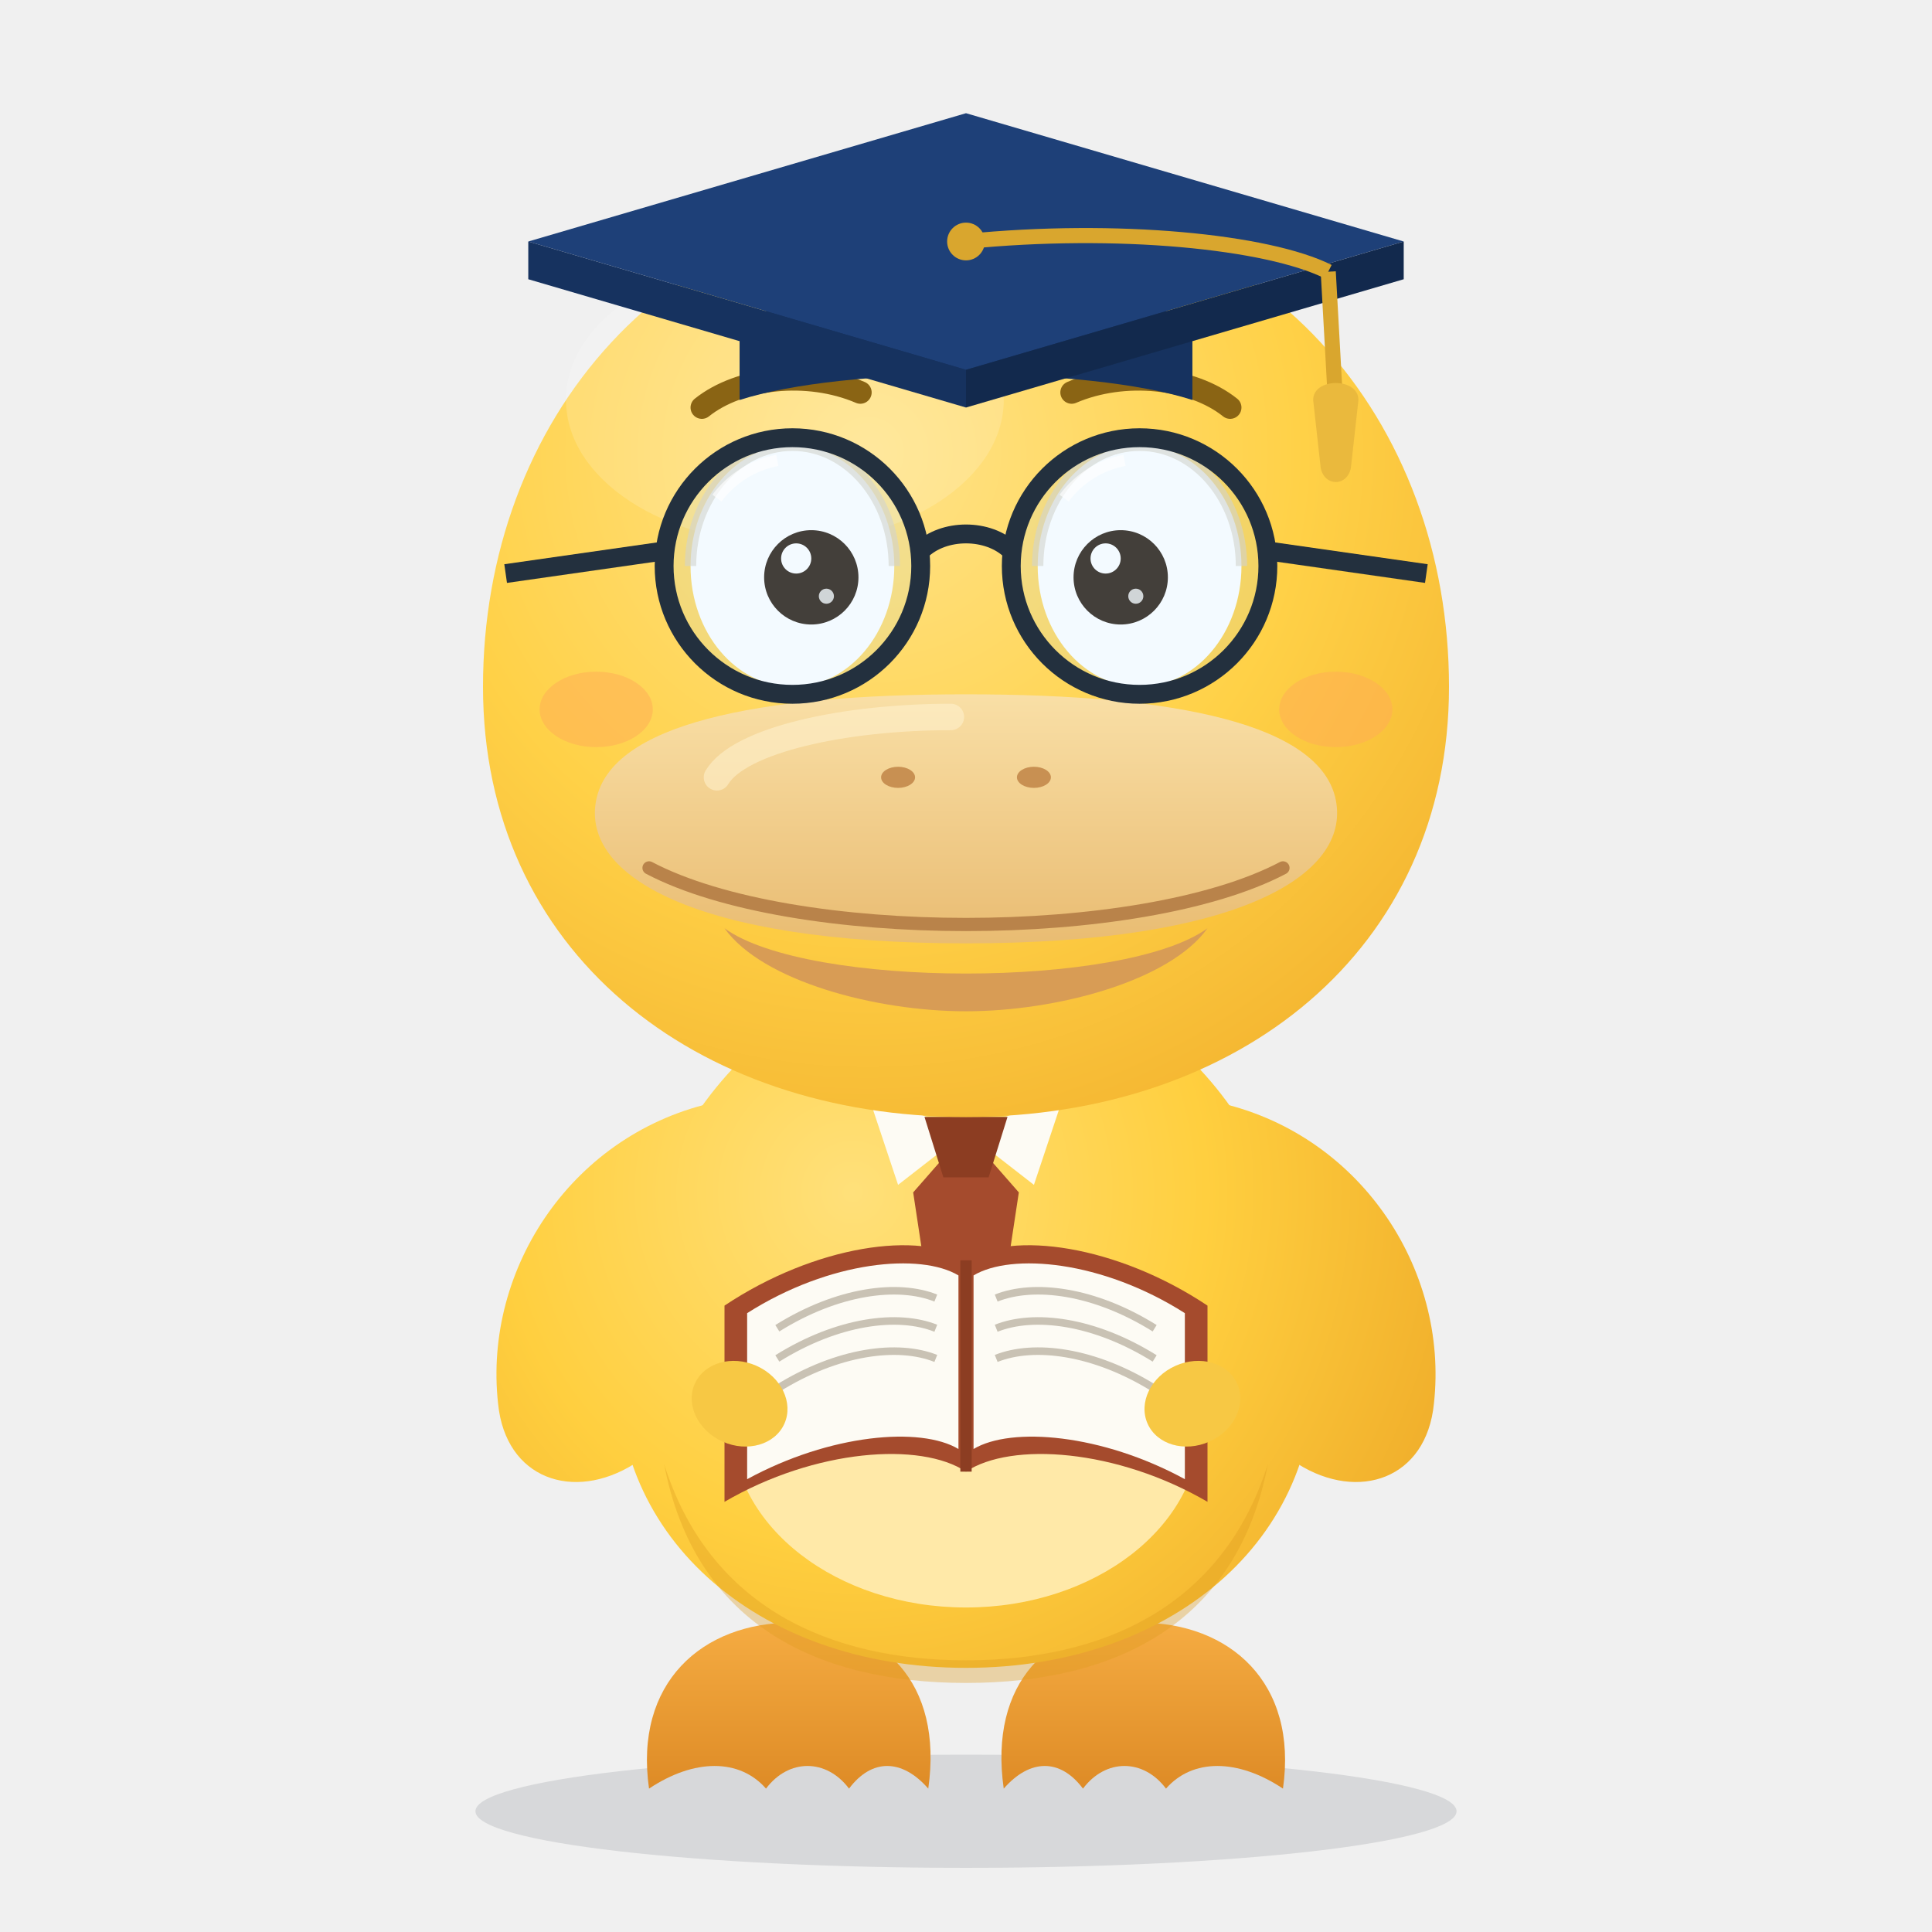
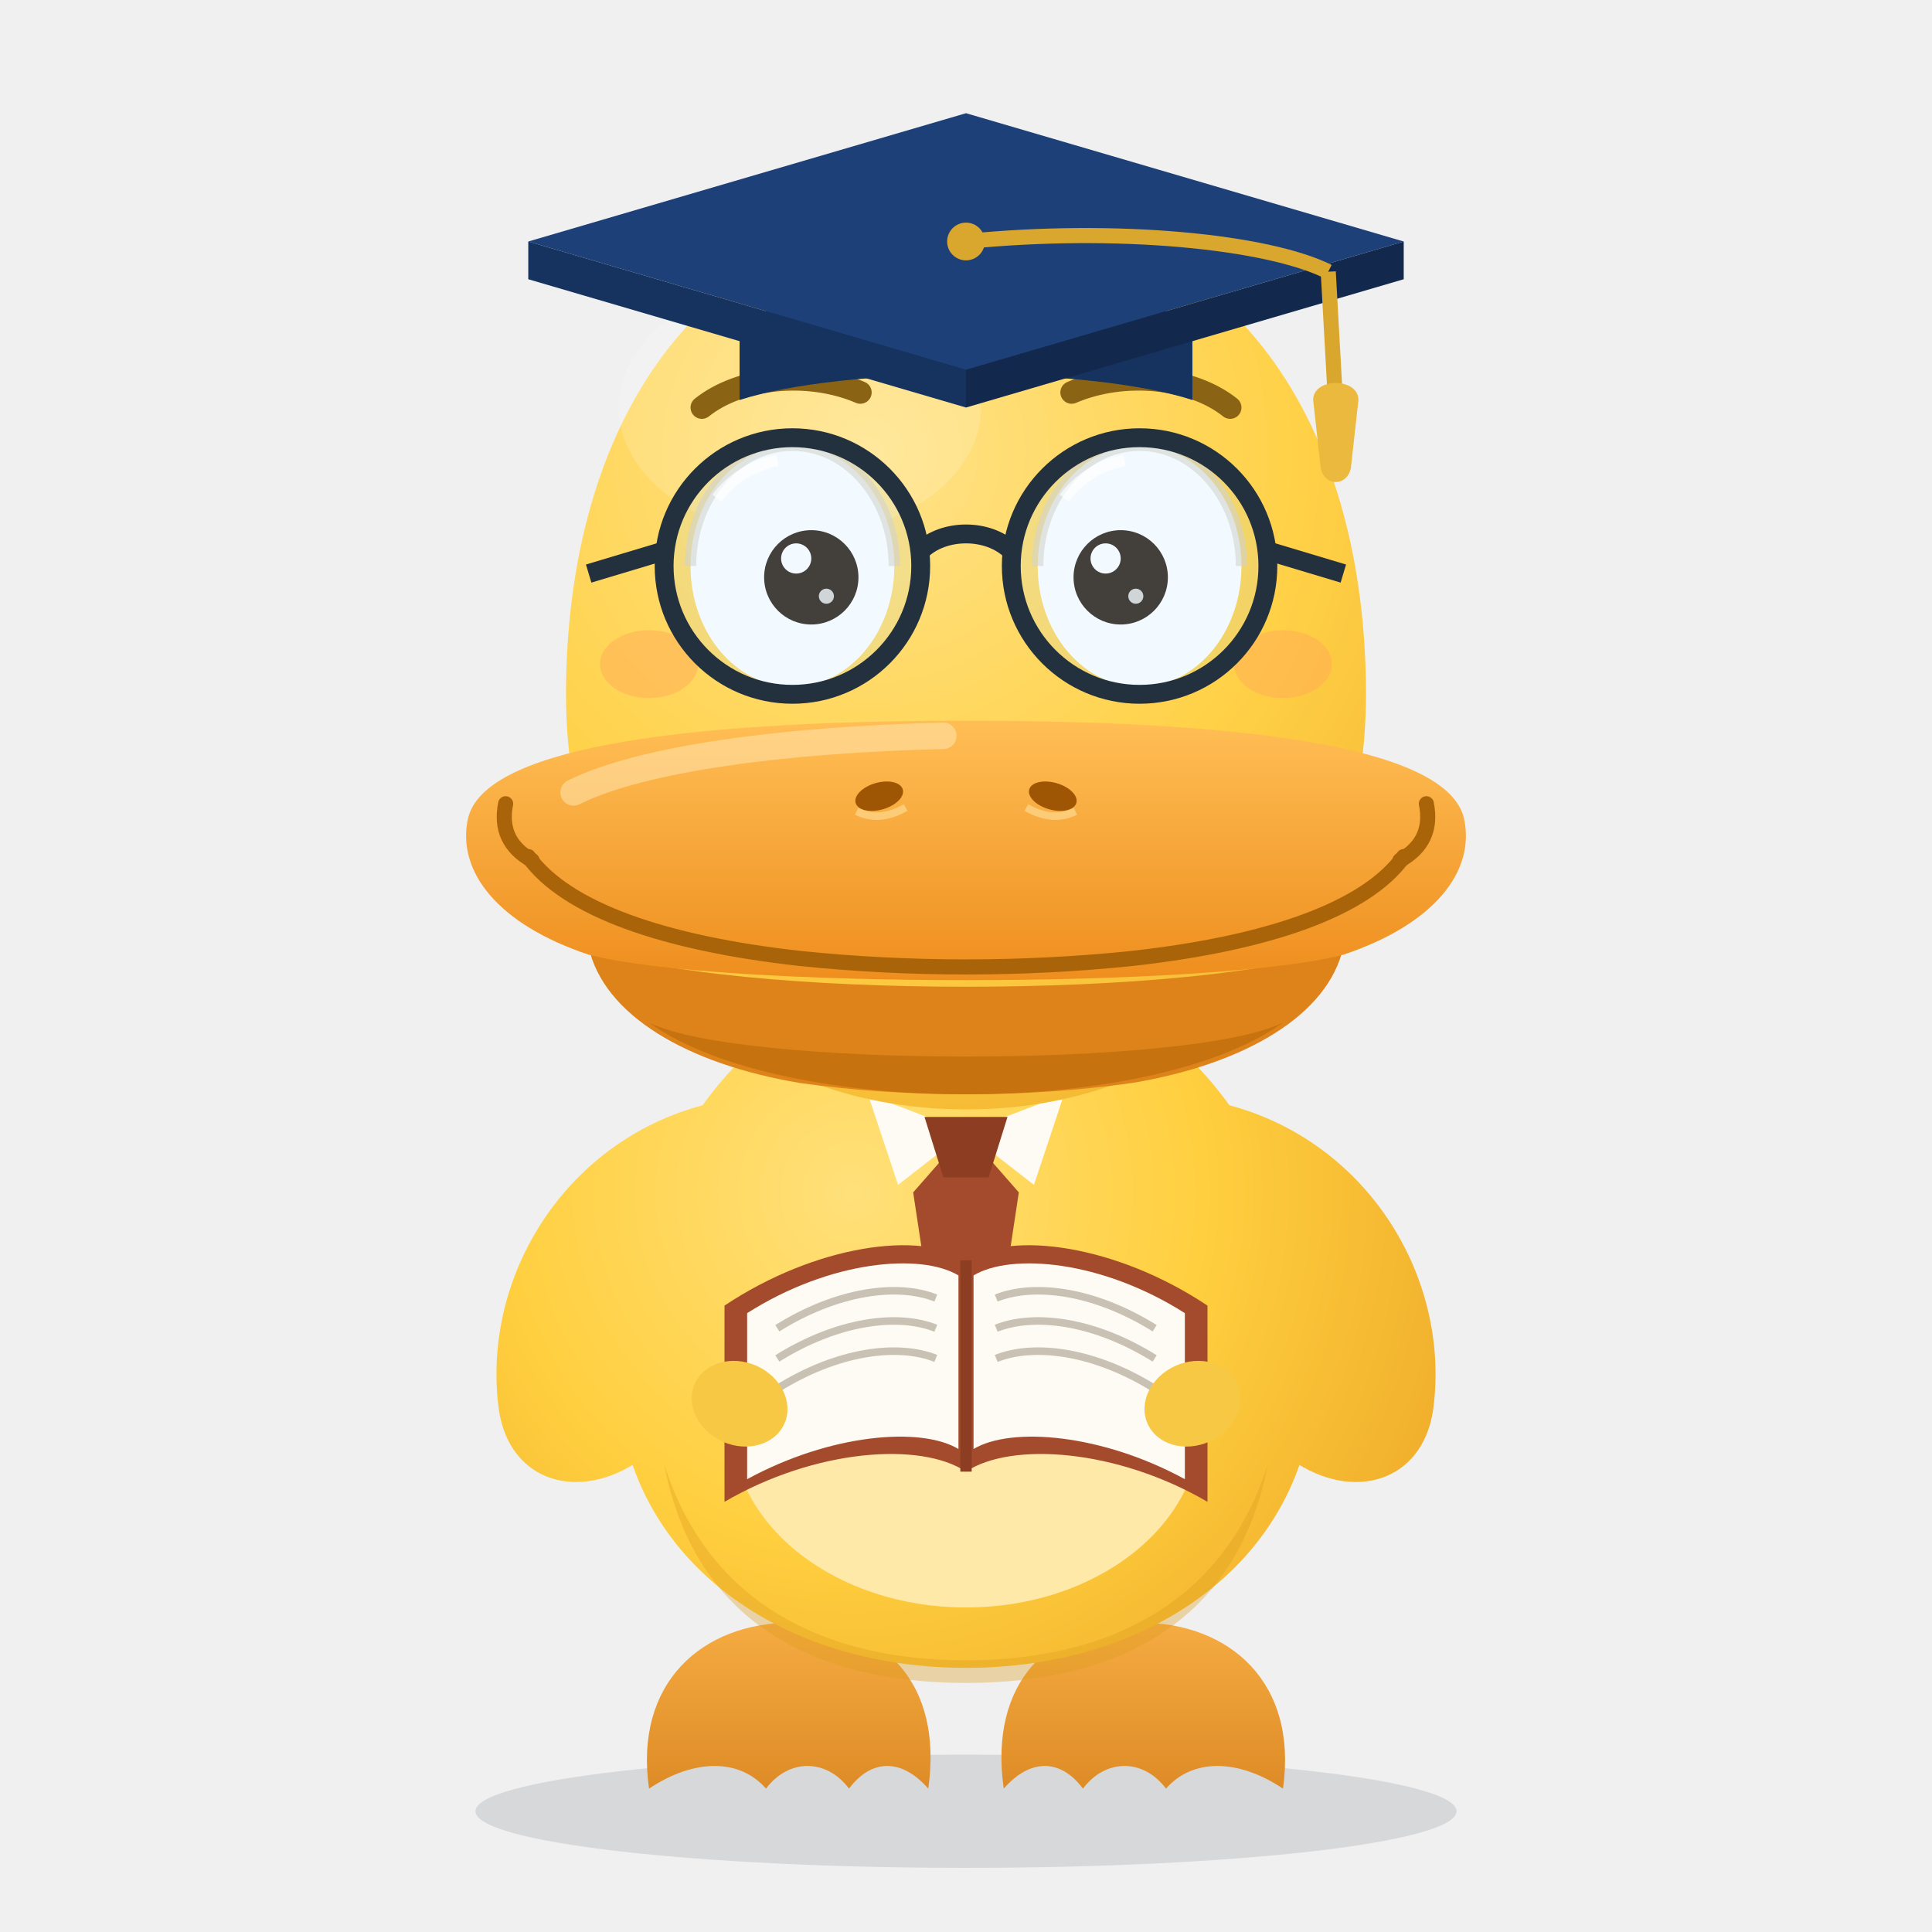
<svg xmlns="http://www.w3.org/2000/svg" viewBox="0 0 512 512" width="512" height="512" role="img" aria-labelledby="t d">
  <defs>
    <radialGradient id="gBody" gradientUnits="userSpaceOnUse" cx="226" cy="316" r="170">
      <stop offset="0%" stop-color="#FFE07A" />
      <stop offset="55%" stop-color="#FFCF3F" />
      <stop offset="100%" stop-color="#F0AE2B" />
    </radialGradient>
    <radialGradient id="gHead" gradientUnits="userSpaceOnUse" cx="230" cy="120" r="210">
      <stop offset="0%" stop-color="#FFE38A" />
      <stop offset="55%" stop-color="#FFD147" />
      <stop offset="100%" stop-color="#F2B02C" />
    </radialGradient>
    <linearGradient id="gBeak" x1="0" y1="0" x2="0" y2="1">
-       <stop offset="0%" stop-color="#F9DFA6" />
-       <stop offset="100%" stop-color="#E9BC72" />
+       <stop offset="0%" stop-color="#FFBE55" />
+       <stop offset="100%" stop-color="#EE8E1E" />
    </linearGradient>
    <linearGradient id="gFoot" x1="0" y1="0" x2="0" y2="1">
      <stop offset="0%" stop-color="#F5AC42" />
      <stop offset="100%" stop-color="#DE8B26" />
    </linearGradient>
    <linearGradient id="gCoat" x1="0" y1="0" x2="0" y2="1">
      <stop offset="0%" stop-color="#FFFFFF" />
      <stop offset="100%" stop-color="#E8EEF5" />
    </linearGradient>
    <clipPath id="clipEyeL">
      <ellipse cx="210" cy="150" rx="27" ry="32" />
    </clipPath>
    <clipPath id="clipEyeR">
      <ellipse cx="302" cy="150" rx="27" ry="32" />
    </clipPath>
  </defs>
  <style>
    #duck { animation: bob 4.2s ease-in-out infinite; }
    #shadow { transform-box: view-box; transform-origin: 256px 480px;
              animation: shadowPulse 4.2s ease-in-out infinite; }
    #head { transform-box: view-box; transform-origin: 256px 288px;
            animation: tilt 6.4s ease-in-out infinite; }
    #hair path { transform-box: view-box; transform-origin: 254px 62px;
                 animation: sway 3.4s ease-in-out infinite; }
    #hair path:nth-child(2) { animation-delay: .35s; }
    #hair path:nth-child(3) { animation-delay: .7s; }
    .lid { transform-box: fill-box; transform-origin: 50% 0%;
           transform: scaleY(0); animation: blink 5.6s infinite; }
    @keyframes bob { 0%,100% { transform: translateY(0); } 50% { transform: translateY(5px); } }
    @keyframes shadowPulse { 0%,100% { transform: scale(1); opacity:.12 } 50% { transform: scale(1.06); opacity:.16 } }
    @keyframes tilt { 0%,100% { transform: rotate(0deg); } 30% { transform: rotate(-1.3deg); } 75% { transform: rotate(1.1deg); } }
    @keyframes sway { 0%,100% { transform: rotate(0deg); } 50% { transform: rotate(3deg); } }
    @keyframes blink { 0%, 90.5%, 94.5%, 100% { transform: scaleY(0); } 91.5%, 93.5% { transform: scaleY(1); } }
    /* clases opcionales: añadir en el elemento raíz del SVG */
    svg.talk #bill-lower, .talk #bill-lower { animation: talk .42s ease-in-out infinite; }
    #bill-lower { transform-box: view-box; transform-origin: 256px 248px; }
    @keyframes talk { 0%,100% { transform: translateY(0); } 50% { transform: translateY(6px); } }
    .wave #arm-up { animation: wave 1.1s ease-in-out infinite; }
    #arm-up { transform-box: view-box; transform-origin: 330px 320px; }
    @keyframes wave { 0%,100% { transform: rotate(0deg); } 50% { transform: rotate(-8deg); } }
    #tassel { transform-box: view-box; transform-origin: 352px 72px;
      animation: pendulum 3.2s ease-in-out infinite; }
    @keyframes pendulum { 0%,100% { transform: rotate(0deg); } 50% { transform: rotate(7deg); } }

    @media (prefers-reduced-motion: reduce) { * { animation: none !important; } }
  </style>
  <ellipse id="shadow" cx="256" cy="480" rx="130" ry="15" fill="#1B2430" opacity="0.12" />
  <g id="duck">
    <g id="feet">
      <path d="M 172 474 C 168 446 186 430 210 430 C 234 430 250 446 246 474                C 239 466 231 466 225 474 C 219 466 209 466 203 474 C 196 466 184 466 172 474 Z" fill="url(#gFoot)" />
      <path d="M 266 474 C 262 446 278 430 302 430 C 326 430 344 446 340 474                C 328 466 316 466 309 474 C 303 466 293 466 287 474 C 281 466 273 466 266 474 Z" fill="url(#gFoot)" />
    </g>
    <g id="wing-left">
      <path d="M 190 292 C 152 300 128 336 132 372 C 134 392 152 398 168 388                C 192 372 204 336 204 304 Z" fill="url(#gBody)" />
    </g>
    <g id="wing-right">
      <path d="M 322 292 C 360 300 384 336 380 372 C 378 392 360 398 344 388                C 320 372 308 336 308 304 Z" fill="url(#gBody)" />
    </g>
    <g id="body">
      <path d="M 256 256 C 198 258 168 306 164 358 C 160 406 200 442 256 442                C 312 442 352 406 348 358 C 344 306 314 258 256 256 Z" fill="url(#gBody)" />
      <ellipse cx="256" cy="378" rx="62" ry="48" fill="#FFE9A8" />
      <path d="M 176 388 C 188 426 220 440 256 440 C 292 440 324 426 336 388                C 328 430 296 446 256 446 C 216 446 184 430 176 388 Z" fill="#DE9A1E" opacity="0.35" />
    </g>
    <g id="corbata">
      <path d="M 230 290 L 256 300 L 238 314 Z" fill="#FDFBF4" />
      <path d="M 282 290 L 256 300 L 274 314 Z" fill="#FDFBF4" />
      <path d="M 256 300 L 242 316 L 252 382 L 256 390 L 260 382 L 270 316 Z" fill="#A54B2D" />
      <path d="M 245 296 L 267 296 L 262 312 L 250 312 Z" fill="#8C3D22" />
    </g>
    <g id="head">
-       <path d="M 256 52 C 176 52 128 112 128 182 C 128 252 184 296 256 296                C 328 296 384 252 384 182 C 384 112 336 52 256 52 Z" fill="url(#gHead)" />
-       <ellipse cx="208" cy="106" rx="58" ry="38" fill="#FFFFFF" opacity="0.16" />
-       <ellipse cx="158" cy="188" rx="15" ry="10" fill="#FFAC55" opacity="0.5" />
-       <ellipse cx="354" cy="188" rx="15" ry="10" fill="#FFAC55" opacity="0.5" />
+       <path d="M 256 56 C 184 56 150 114 150 184 C 150 250 194 294 256 294                C 318 294 362 250 362 184 C 362 114 328 56 256 56 Z" fill="url(#gHead)" />
+       <ellipse cx="212" cy="108" rx="48" ry="34" fill="#FFFFFF" opacity="0.16" />
+       <ellipse cx="172" cy="176" rx="13" ry="9" fill="#FFAC55" opacity="0.5" />
+       <ellipse cx="340" cy="176" rx="13" ry="9" fill="#FFAC55" opacity="0.5" />
      <g id="eye-left">
        <ellipse cx="210" cy="150" rx="27" ry="32" fill="#FFFFFF" />
        <path d="M 183 150 A 27 32 0 0 1 237 150" fill="none" stroke="#D8D2C4" stroke-width="3" opacity=".6" />
        <circle cx="215" cy="153" r="12.5" fill="#33261B" />
        <circle cx="211" cy="148" r="4" fill="#FFFFFF" />
        <circle cx="219" cy="158" r="2" fill="#FFFFFF" opacity="0.8" />
        <g clip-path="url(#clipEyeL)">
          <ellipse class="lid" cx="210" cy="150" rx="28" ry="33" fill="#F6C74A" />
        </g>
      </g>
      <g id="eye-right">
        <ellipse cx="302" cy="150" rx="27" ry="32" fill="#FFFFFF" />
        <path d="M 275 150 A 27 32 0 0 1 329 150" fill="none" stroke="#D8D2C4" stroke-width="3" opacity=".6" />
        <circle cx="297" cy="153" r="12.5" fill="#33261B" />
        <circle cx="293" cy="148" r="4" fill="#FFFFFF" />
        <circle cx="301" cy="158" r="2" fill="#FFFFFF" opacity="0.8" />
        <g clip-path="url(#clipEyeR)">
          <ellipse class="lid" cx="302" cy="150" rx="28" ry="33" fill="#F6C74A" />
        </g>
      </g>
      <g fill="none" stroke="#8A6414" stroke-width="6" stroke-linecap="round">
        <path d="M 186 108 C 196 100 214 98 228 104" />
        <path d="M 284 104 C 298 98 316 100 326 108" />
      </g>
-       <g id="beak">
-         <path id="bill-lower" d="M 192 246 C 214 262 298 262 320 246 C 310 260 280 268 256 268                  C 232 268 202 260 192 246 Z" fill="#D89C55" />
-         <path d="M 158 212 C 162 192 200 184 256 184 C 312 184 350 192 354 212                  C 358 232 328 250 256 250 C 184 250 154 232 158 212 Z" fill="url(#gBeak)" />
-         <path d="M 172 230 C 210 250 302 250 340 230" fill="none" stroke="#B9834A" stroke-width="3.5" stroke-linecap="round" />
-         <path d="M 190 206 C 196 196 224 190 252 190" fill="none" stroke="#FFF3D0" stroke-width="7" stroke-linecap="round" opacity="0.55" />
-         <ellipse cx="238" cy="206" rx="4.5" ry="2.8" fill="#C89052" />
-         <ellipse cx="274" cy="206" rx="4.5" ry="2.8" fill="#C89052" />
+       <g id="beak" transform="translate(0 7)">
+         <path id="bill-lower" d="M 156 244 C 192 258 320 258 356 244                  C 352 262 330 275 300 280 C 272 284 240 284 212 280                  C 182 275 160 262 156 244 Z" fill="#DD831A" />
+         <path d="M 172 264 C 196 276 316 276 340 264 C 322 277 288 283 256 283                  C 224 283 190 277 172 264 Z" fill="#C06E0C" opacity=".8" />
+         <path d="M 124 210 C 128 192 176 184 256 184 C 336 184 384 192 388 210                  C 391 224 380 238 356 246 C 322 255 190 255 156 246                  C 132 238 121 224 124 210 Z" fill="url(#gBeak)" />
+         <g fill="none" stroke="#A96409" stroke-width="4" stroke-linecap="round">
+           <path d="M 140 220 C 150 234 176 243 212 247 C 241 250 271 250 300 247                    C 336 243 362 234 372 220" />
+           <path d="M 141 221 Q 132 216 134 206" />
+           <path d="M 371 221 Q 380 216 378 206" />
+         </g>
+         <g id="nostrils">
+           <ellipse cx="233" cy="204" rx="6.5" ry="3.6" fill="#9E5605" transform="rotate(-16 233 204)" />
+           <ellipse cx="279" cy="204" rx="6.5" ry="3.6" fill="#9E5605" transform="rotate(16 279 204)" />
+           <path d="M 227 208 Q 233 211 240 207" fill="none" stroke="#FFD98F" stroke-width="2" opacity=".7" />
+           <path d="M 272 207 Q 279 211 285 208" fill="none" stroke="#FFD98F" stroke-width="2" opacity=".7" />
+         </g>
+         <path d="M 152 203 C 170 194 208 189 250 188" fill="none" stroke="#FFE1A6" stroke-width="7" stroke-linecap="round" opacity="0.6" />
      </g>
      <g id="glasses" fill="none" stroke="#23303E" stroke-width="5">
        <circle cx="210" cy="150" r="34" fill="#AAD7FF" fill-opacity="0.14" />
        <circle cx="302" cy="150" r="34" fill="#AAD7FF" fill-opacity="0.14" />
        <path d="M 244 146 C 250 140 262 140 268 146" />
-         <path d="M 176 146 L 134 152" />
-         <path d="M 336 146 L 378 152" />
+         <path d="M 176 146 L 156 152" />
+         <path d="M 336 146 L 356 152" />
        <path d="M 190 132 A 26 26 0 0 1 206 122" stroke="#FFFFFF" stroke-width="3" opacity=".65" />
        <path d="M 282 132 A 26 26 0 0 1 298 122" stroke="#FFFFFF" stroke-width="3" opacity=".65" />
      </g>
      <g id="birrete">
        <path d="M 196 88 C 200 72 312 72 316 88 L 316 106 C 288 97 224 97 196 106 Z" fill="#16325F" />
        <path d="M 256 30 L 372 64 L 256 98 L 140 64 Z" fill="#1E4078" />
        <path d="M 140 64 L 256 98 L 256 108 L 140 74 Z" fill="#16325F" />
        <path d="M 372 64 L 256 98 L 256 108 L 372 74 Z" fill="#12294D" />
        <circle cx="256" cy="64" r="5" fill="#D9A62E" />
        <path d="M 256 64 C 296 60 336 64 352 72" fill="none" stroke="#D9A62E" stroke-width="4" />
        <g id="tassel">
          <path d="M 352 72 L 354 108" stroke="#D9A62E" stroke-width="4" />
          <path d="M 348 106 C 348 100 360 100 360 106 L 358 124 C 357 129 351 129 350 124 Z" fill="#EAB93D" />
        </g>
      </g>
    </g>
    <g id="libro">
      <path d="M 192 346 C 216 330 244 326 256 334 C 268 326 296 330 320 346                L 320 398 C 296 384 268 382 256 390 C 244 382 216 384 192 398 Z" fill="#A54B2D" />
      <path d="M 198 348 C 220 334 244 332 254 338 L 254 384 C 244 378 220 380 198 392 Z" fill="#FDFBF4" />
      <path d="M 314 348 C 292 334 268 332 258 338 L 258 384 C 268 378 292 380 314 392 Z" fill="#FDFBF4" />
      <path d="M 206 352 C 222 342 238 340 248 344 M 206 360 C 222 350 238 348 248 352                M 206 368 C 222 358 238 356 248 360" stroke="#C9C2B4" stroke-width="2" fill="none" />
      <path d="M 306 352 C 290 342 274 340 264 344 M 306 360 C 290 350 274 348 264 352                M 306 368 C 290 358 274 356 264 360" stroke="#C9C2B4" stroke-width="2" fill="none" />
      <path d="M 256 334 L 256 390" stroke="#8C3D22" stroke-width="3" />
      <ellipse cx="196" cy="372" rx="13" ry="11" fill="#F7C844" transform="rotate(24 196 372)" />
      <ellipse cx="316" cy="372" rx="13" ry="11" fill="#F7C844" transform="rotate(-24 316 372)" />
    </g>
  </g>
</svg>
